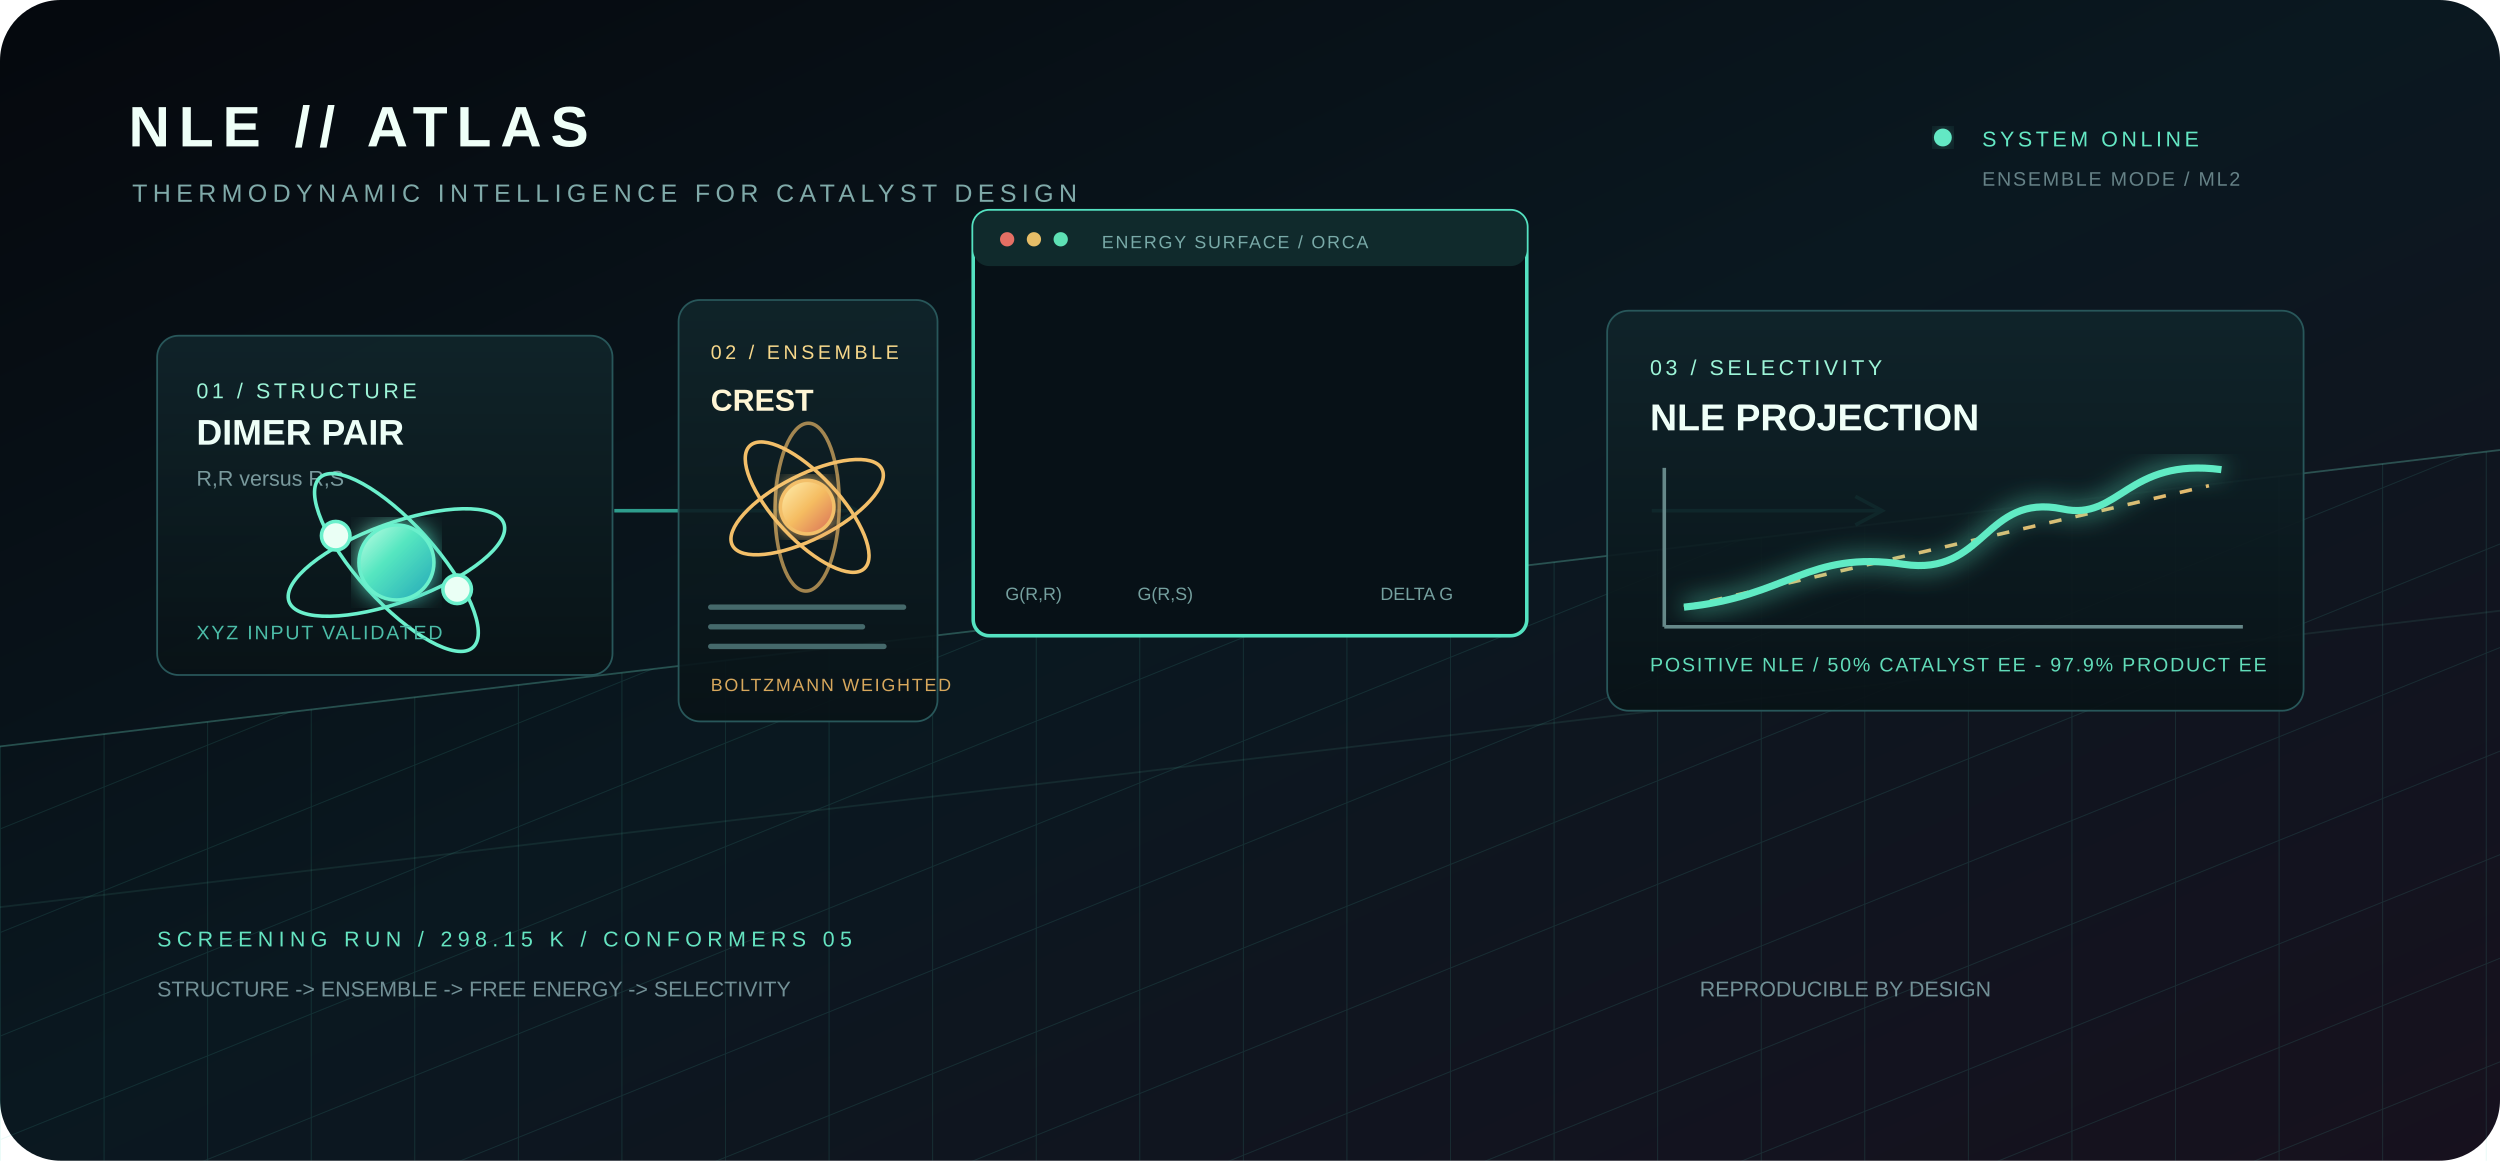
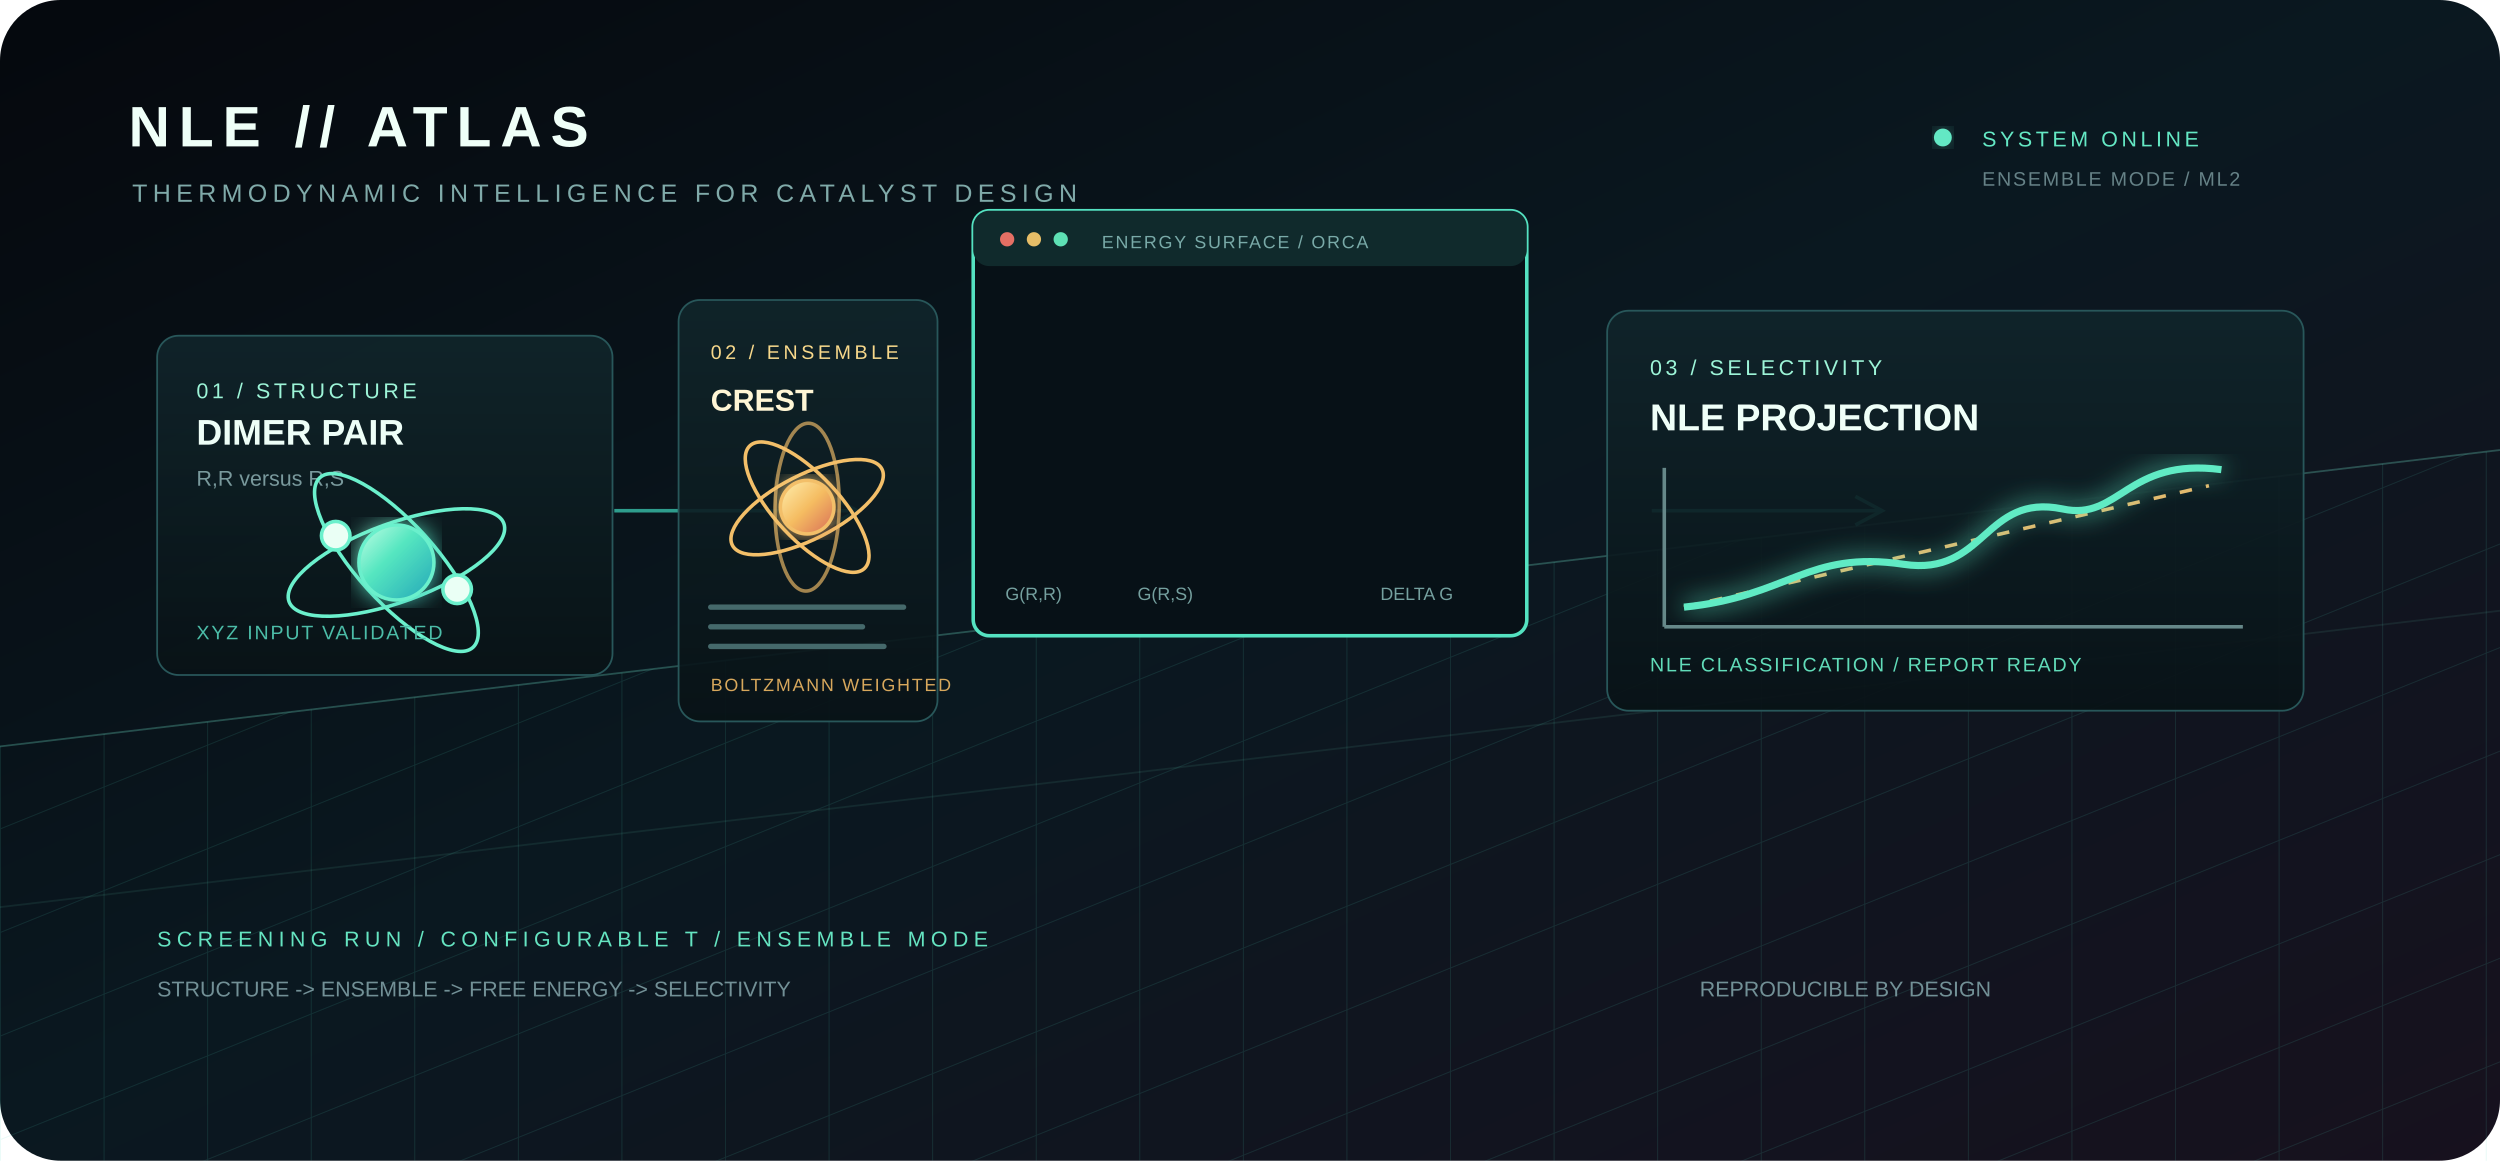
<svg xmlns="http://www.w3.org/2000/svg" viewBox="0 0 1400 650" role="img" aria-labelledby="title desc">
  <defs>
    <linearGradient id="background" x1="0" y1="0" x2="1" y2="1">
      <stop stop-color="#05080d" />
      <stop offset="0.48" stop-color="#0a1820" />
      <stop offset="1" stop-color="#17111e" />
    </linearGradient>
    <linearGradient id="panel" x1="0" y1="0" x2="0" y2="1">
      <stop stop-color="#10252b" stop-opacity=".9" />
      <stop offset="1" stop-color="#081216" stop-opacity=".92" />
    </linearGradient>
    <linearGradient id="teal" x1="0" y1="0" x2="1" y2="1">
      <stop stop-color="#c1ffe5" />
      <stop offset=".42" stop-color="#55e6c0" />
      <stop offset="1" stop-color="#23a6b8" />
    </linearGradient>
    <linearGradient id="gold" x1="0" y1="0" x2="1" y2="1">
      <stop stop-color="#fff0b0" />
      <stop offset=".5" stop-color="#f5bd62" />
      <stop offset="1" stop-color="#d86c55" />
    </linearGradient>
    <pattern id="floor" width="58" height="58" patternUnits="userSpaceOnUse" patternTransform="skewY(-22)">
      <path d="M58 0H0V58" fill="none" stroke="#54d7c0" stroke-opacity=".13" stroke-width="1" />
    </pattern>
    <filter id="tealGlow">
      <feGaussianBlur stdDeviation="7" result="b" />
      <feMerge>
        <feMergeNode in="b" />
        <feMergeNode in="SourceGraphic" />
      </feMerge>
    </filter>
    <filter id="goldGlow">
      <feGaussianBlur stdDeviation="6" result="b" />
      <feMerge>
        <feMergeNode in="b" />
        <feMergeNode in="SourceGraphic" />
      </feMerge>
    </filter>
    <clipPath id="screen">
      <rect x="545" y="118" width="310" height="238" rx="8" />
    </clipPath>
  </defs>
  <rect width="1400" height="650" rx="34" fill="url(#background)" />
  <path d="M0 418L1400 252V650H0Z" fill="url(#floor)" />
  <path d="M0 418L1400 252" stroke="#73e9d0" stroke-opacity=".28" />
  <path d="M0 508L1400 342" stroke="#73e9d0" stroke-opacity=".09" />
  <g font-family="Arial, sans-serif">
    <text x="72" y="82" fill="#effff8" font-size="32" font-weight="700" letter-spacing="5">NLE // ATLAS</text>
    <text x="74" y="113" fill="#80aaa9" font-size="14" letter-spacing="3">THERMODYNAMIC INTELLIGENCE FOR CATALYST DESIGN</text>
    <text x="1110" y="82" fill="#64e8c4" font-size="12" letter-spacing="2">SYSTEM ONLINE</text>
    <circle cx="1088" cy="77" r="5" fill="#64e8c4" filter="url(#tealGlow)" />
    <text x="1110" y="104" fill="#668287" font-size="11" letter-spacing="1">ENSEMBLE MODE / ML2</text>
  </g>
  <g stroke="#3dd7bd" stroke-width="2" fill="none" opacity=".7">
    <path d="M344 286H475M925 286H1054" />
    <path d="M465 278l15 8-15 8M1039 278l15 8-15 8" />
  </g>
  <g transform="translate(88 188)" font-family="Arial, sans-serif">
    <rect width="255" height="190" rx="12" fill="url(#panel)" stroke="#28575a" />
    <text x="22" y="35" fill="#9df5d8" font-size="12" letter-spacing="2">01 / STRUCTURE</text>
    <text x="22" y="61" fill="#edfef7" font-size="20" font-weight="700">DIMER PAIR</text>
    <text x="22" y="84" fill="#79999c" font-size="12">R,R  versus  R,S</text>
    <g transform="translate(134 127)" fill="none" stroke="#6bf0cc" stroke-width="2">
      <ellipse rx="64" ry="22" transform="rotate(-20)" />
      <ellipse rx="64" ry="22" transform="rotate(48)" />
      <circle r="21" fill="url(#teal)" filter="url(#tealGlow)" />
      <circle cx="-34" cy="-15" r="8" fill="#eafff5" />
      <circle cx="34" cy="15" r="8" fill="#eafff5" />
      <animateTransform attributeName="transform" type="rotate" from="0 134 127" to="360 134 127" dur="18s" repeatCount="indefinite" />
    </g>
    <text x="22" y="170" fill="#4cbda8" font-size="11" letter-spacing="1">XYZ INPUT VALIDATED</text>
  </g>
  <g transform="translate(380 168)" font-family="Arial, sans-serif">
    <rect width="145" height="236" rx="12" fill="url(#panel)" stroke="#28575a" />
    <text x="18" y="33" fill="#f8d98b" font-size="11" letter-spacing="2">02 / ENSEMBLE</text>
    <text x="18" y="62" fill="#fff6d5" font-size="17" font-weight="700">CREST</text>
    <g transform="translate(72 116)" fill="none" stroke="#f3bf69" stroke-width="2">
      <ellipse rx="47" ry="18" transform="rotate(-27)" />
      <ellipse rx="47" ry="18" transform="rotate(47)" />
      <ellipse rx="47" ry="18" transform="rotate(91)" opacity=".65" />
      <circle r="15" fill="url(#gold)" filter="url(#goldGlow)" />
      <animateTransform attributeName="transform" type="rotate" from="0 72 116" to="360 72 116" dur="11s" repeatCount="indefinite" />
    </g>
    <path d="M18 172H126M18 183H103M18 194H115" stroke="#45696b" stroke-width="3" stroke-linecap="round" />
    <text x="18" y="219" fill="#d8a85c" font-size="10" letter-spacing="1">BOLTZMANN WEIGHTED</text>
  </g>
  <g transform="translate(545 118)" font-family="Arial, sans-serif">
    <rect width="310" height="238" rx="9" fill="#071117" stroke="#54e2c1" stroke-width="2" />
    <rect width="310" height="31" rx="9" fill="#102a2c" />
    <circle cx="19" cy="16" r="4" fill="#e56f64" />
    <circle cx="34" cy="16" r="4" fill="#e6bd67" />
    <circle cx="49" cy="16" r="4" fill="#5ee0b4" />
    <text x="72" y="21" fill="#79aaa8" font-size="10" letter-spacing="1">ENERGY SURFACE / ORCA</text>
    <g clip-path="url(#screen)">
      <path d="M0 190C46 155 62 178 98 133C140 80 173 139 205 91C237 43 265 75 330 26" fill="none" stroke="#4edfc0" stroke-width="3" filter="url(#tealGlow)">
        <animate attributeName="stroke-dasharray" values="0,620;620,0" dur="4s" repeatCount="indefinite" />
      </path>
      <path d="M0 200C50 168 64 190 104 145C143 101 173 151 209 102C242 58 274 92 330 43" fill="none" stroke="#eeb969" stroke-width="1.5" stroke-dasharray="5 8" />
      <path d="M0 204H330M0 154H330M0 104H330M0 54H330" stroke="#36716f" stroke-opacity=".25" />
    </g>
    <text x="18" y="218" fill="#75a09f" font-size="10">G(R,R)</text>
    <text x="92" y="218" fill="#75a09f" font-size="10">G(R,S)</text>
    <text x="228" y="218" fill="#75a09f" font-size="10">DELTA G</text>
  </g>
  <g transform="translate(900 174)" font-family="Arial, sans-serif">
    <rect width="390" height="224" rx="12" fill="url(#panel)" stroke="#28575a" />
    <text x="24" y="36" fill="#9df5d8" font-size="12" letter-spacing="2">03 / SELECTIVITY</text>
    <text x="24" y="67" fill="#effff8" font-size="21" font-weight="700">NLE PROJECTION</text>
    <path d="M32 177V88M32 177H356" stroke="#668889" stroke-width="2" />
    <path d="M43 166L337 98" stroke="#e9b86a" stroke-width="2" stroke-dasharray="7 8" />
    <path d="M43 166C102 160 112 134 166 142C212 149 211 102 255 111C287 118 291 82 344 89" fill="none" stroke="#60ebc4" stroke-width="4" filter="url(#tealGlow)">
      <animate attributeName="stroke-dasharray" values="0,420;420,0" dur="4s" repeatCount="indefinite" />
    </path>
-     <text x="24" y="202" fill="#61dcb9" font-size="11" letter-spacing="1">POSITIVE NLE / 50% CATALYST EE - 97.9% PRODUCT EE</text>
+     <text x="24" y="202" fill="#61dcb9" font-size="11" letter-spacing="1">NLE CLASSIFICATION / REPORT READY</text>
  </g>
  <g font-family="Arial, sans-serif">
-     <text x="88" y="530" fill="#65e4c1" font-size="12" letter-spacing="3">SCREENING RUN  /  298.15 K  /  CONFORMERS 05</text>
+     <text x="88" y="530" fill="#65e4c1" font-size="12" letter-spacing="3">SCREENING RUN  /  CONFIGURABLE T  /  ENSEMBLE MODE</text>
    <text x="88" y="558" fill="#729096" font-size="12">STRUCTURE -&gt; ENSEMBLE -&gt; FREE ENERGY -&gt; SELECTIVITY</text>
    <text x="1115" y="558" fill="#729096" font-size="12" text-anchor="end">REPRODUCIBLE BY DESIGN</text>
  </g>
</svg>
